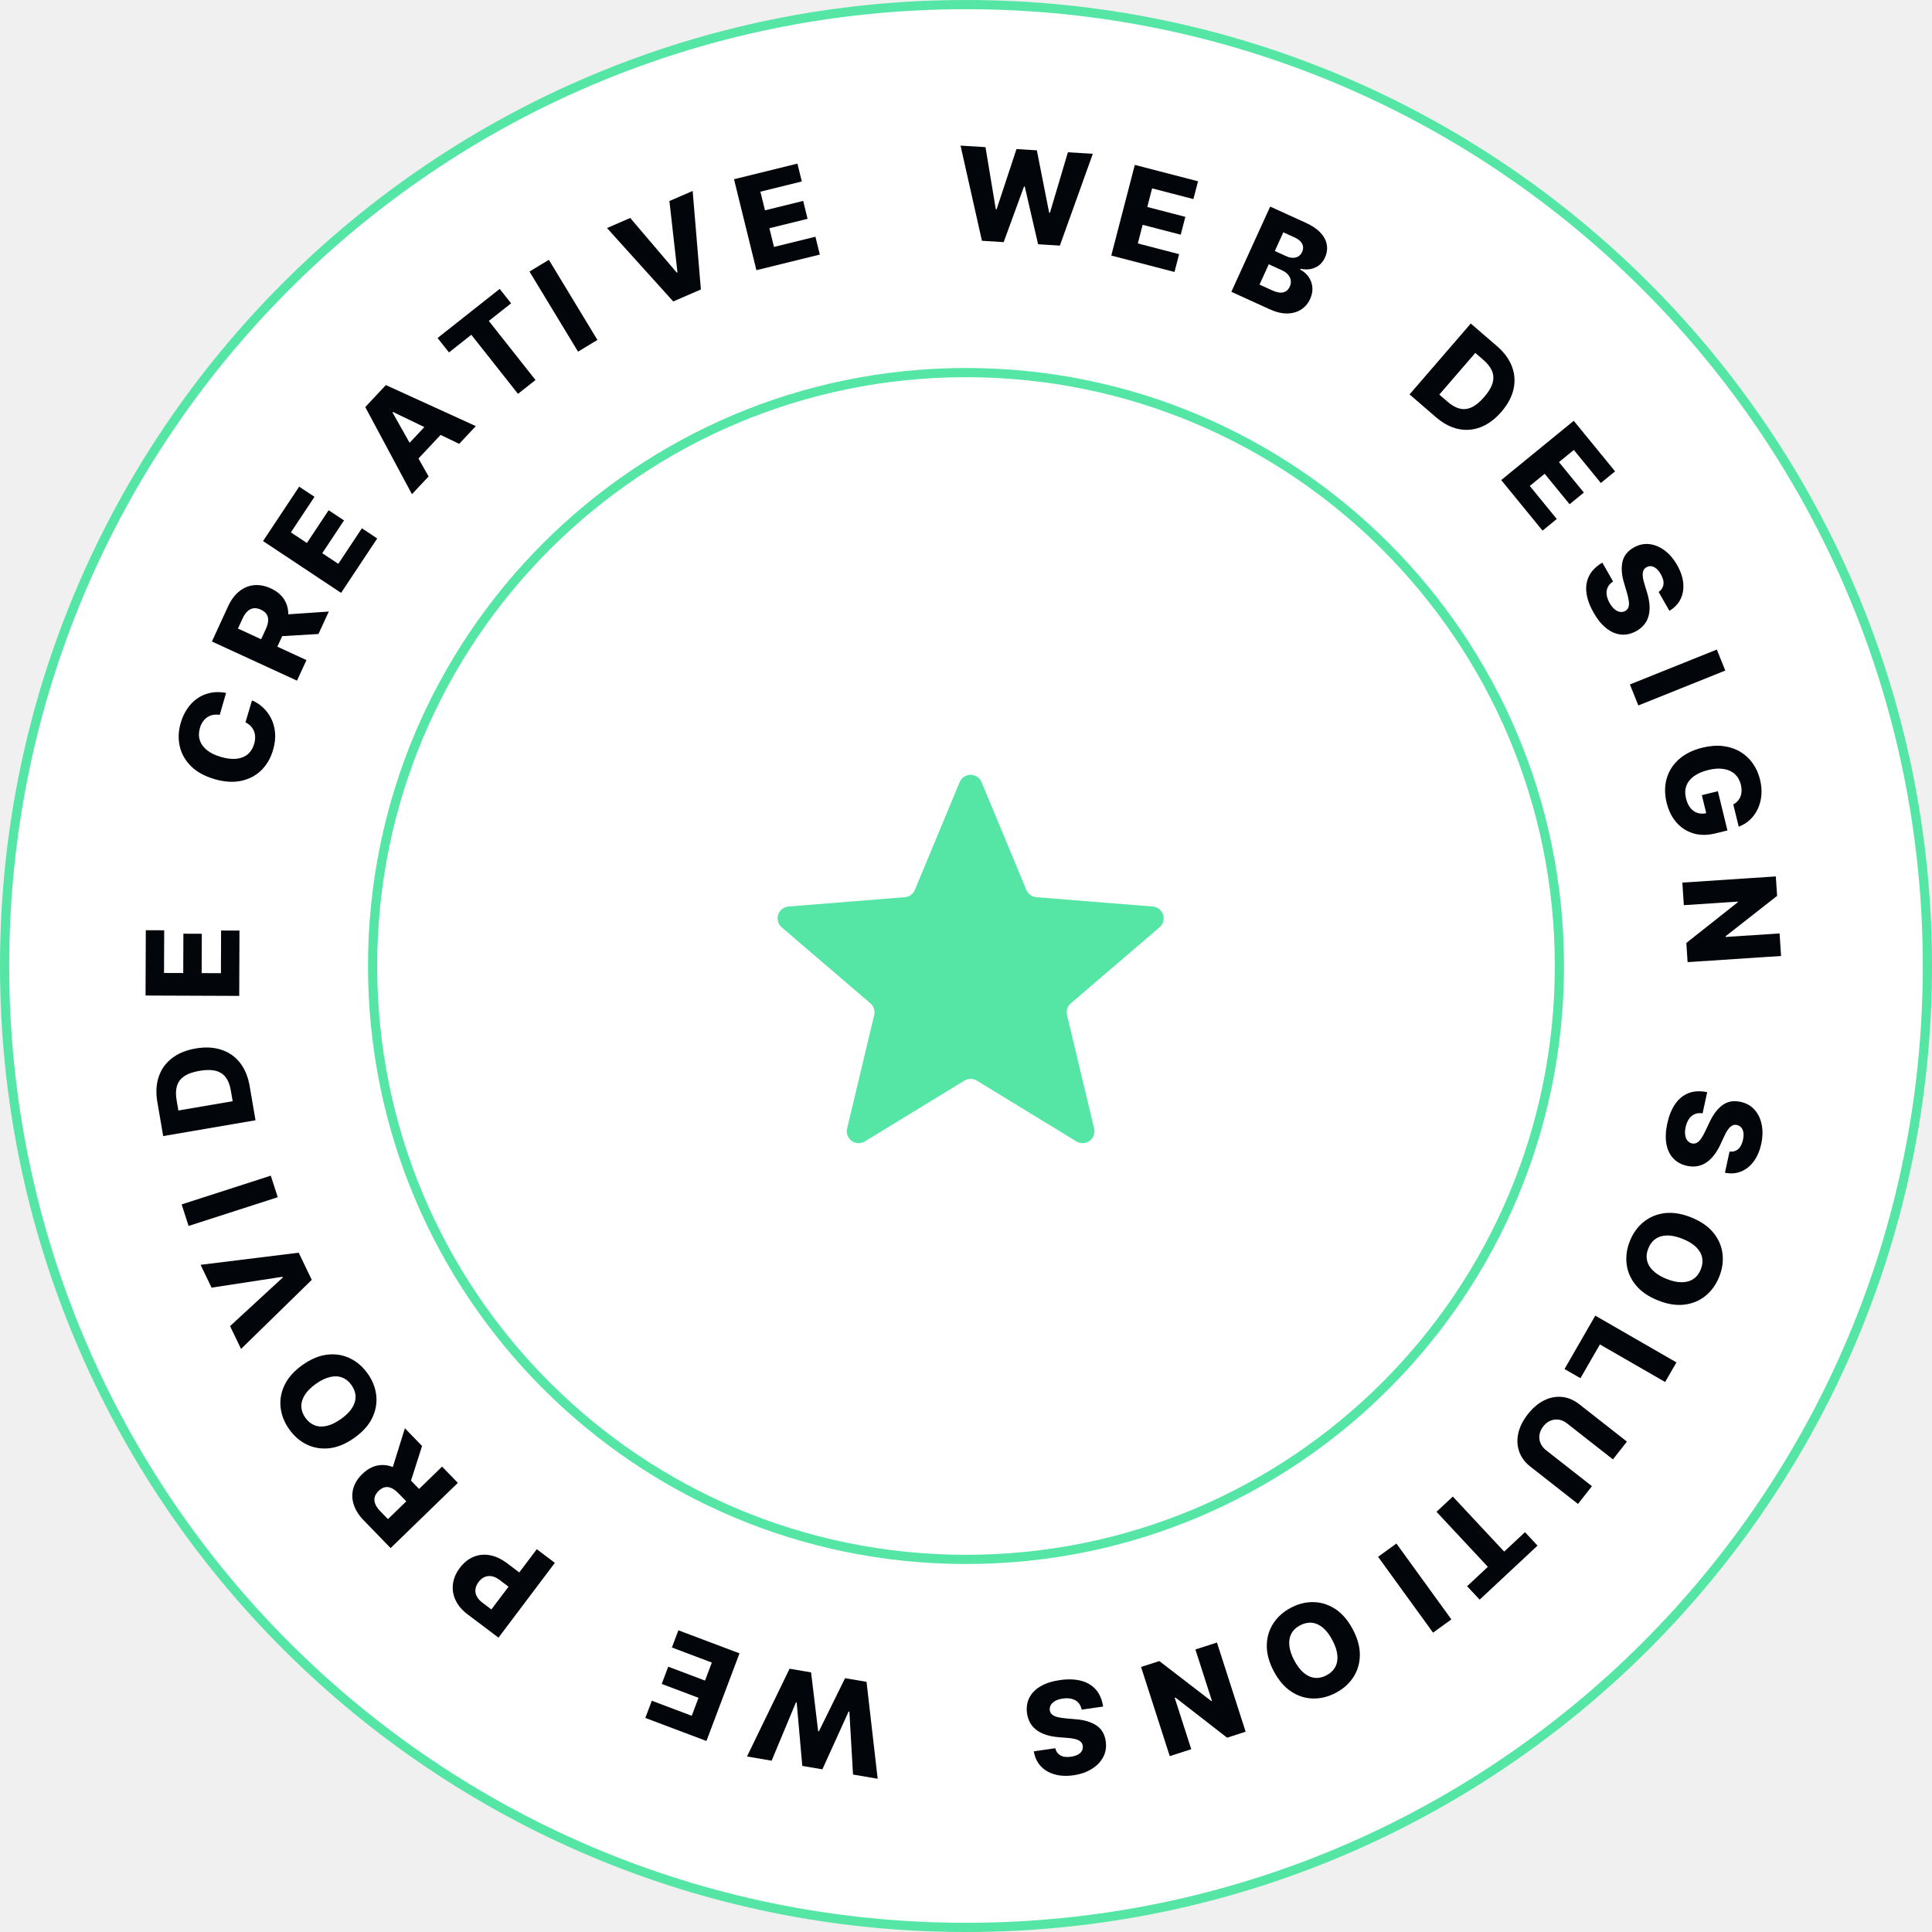
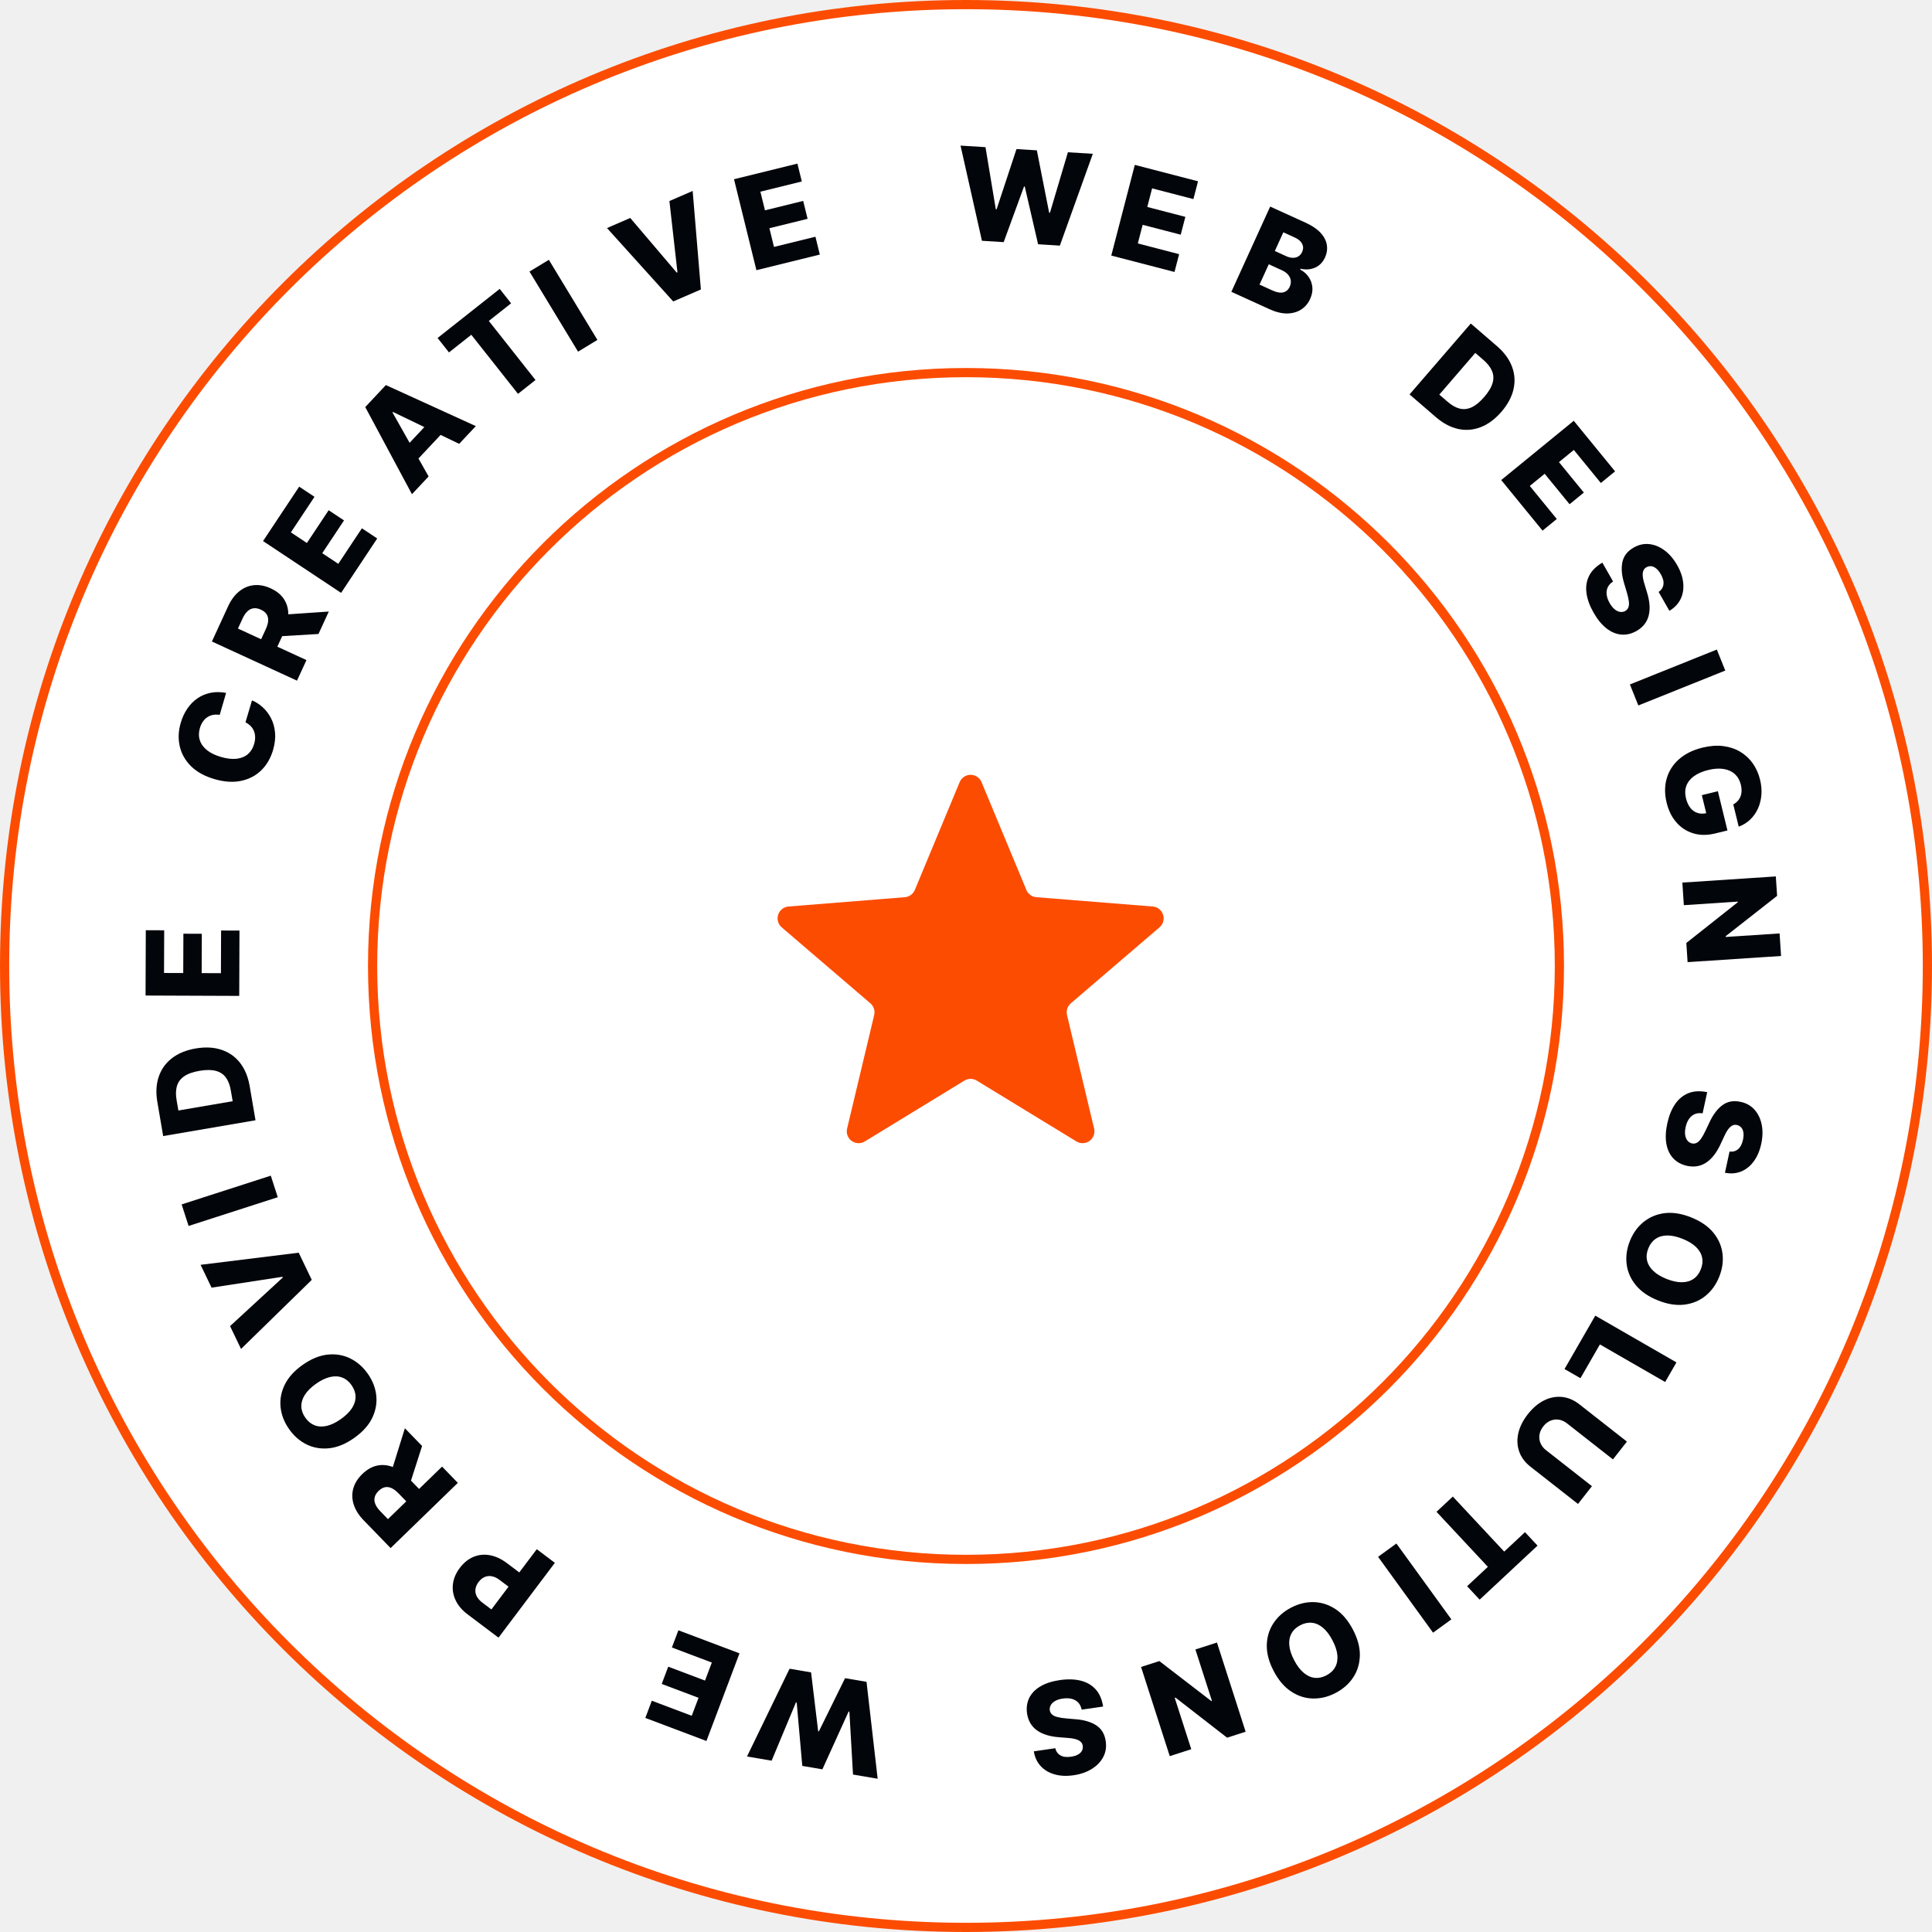
<svg xmlns="http://www.w3.org/2000/svg" width="165" height="165" viewBox="0 0 165 165" fill="none">
-   <circle cx="82.5" cy="82.5" r="82.107" fill="white" stroke="#55E6A5" stroke-width="0.786" />
-   <circle cx="82.5" cy="82.5" r="50.679" stroke="#55E6A5" stroke-width="0.786" />
+   <circle cx="82.5" cy="82.5" r="82.107" fill="white" stroke="#fc4c02" stroke-width="0.786" />
+   <circle cx="82.5" cy="82.5" r="50.679" stroke="#fc4c02" stroke-width="0.786" />
  <path d="M74.005 143.635L74.956 151.912L72.85 151.553L72.541 146.183L72.475 146.172L70.235 151.108L68.518 150.815L68.041 145.404L67.976 145.393L65.9 150.369L63.797 150.011L67.432 142.515L69.269 142.828L69.875 147.853L69.936 147.863L72.172 143.323L74.005 143.635Z" fill="#02050A" />
  <path d="M63.156 141.202L60.332 148.687L55.113 146.718L55.667 145.249L59.077 146.535L59.657 145L56.513 143.814L57.069 142.341L60.212 143.527L60.793 141.989L57.383 140.702L57.937 139.233L63.156 141.202Z" fill="#02050A" />
  <path d="M47.388 133.471L42.574 139.861L39.934 137.872C39.456 137.512 39.114 137.107 38.907 136.658C38.697 136.21 38.623 135.748 38.684 135.273C38.744 134.799 38.94 134.343 39.27 133.904C39.602 133.463 39.99 133.15 40.432 132.965C40.871 132.781 41.337 132.732 41.829 132.819C42.321 132.906 42.811 133.134 43.3 133.502L44.929 134.729L44.012 135.946L42.67 134.935C42.438 134.76 42.212 134.654 41.995 134.617C41.776 134.579 41.571 134.602 41.38 134.687C41.188 134.774 41.018 134.915 40.871 135.11C40.722 135.308 40.634 135.509 40.607 135.713C40.578 135.92 40.613 136.123 40.712 136.321C40.81 136.519 40.975 136.705 41.206 136.879L41.967 137.452L45.843 132.308L47.388 133.471Z" fill="#02050A" />
  <path d="M39.102 126.642L33.36 132.212L31.059 129.84C30.642 129.411 30.36 128.964 30.212 128.502C30.061 128.039 30.046 127.583 30.169 127.134C30.29 126.686 30.547 126.272 30.939 125.891C31.337 125.505 31.76 125.264 32.207 125.167C32.652 125.073 33.103 125.114 33.559 125.293C34.013 125.473 34.452 125.781 34.876 126.219L36.331 127.718L35.238 128.779L34.033 127.537C33.83 127.328 33.633 127.18 33.443 127.092C33.249 127.004 33.061 126.978 32.878 127.014C32.693 127.052 32.512 127.157 32.334 127.329C32.157 127.502 32.046 127.68 32.001 127.866C31.953 128.053 31.97 128.246 32.05 128.444C32.128 128.644 32.267 128.848 32.469 129.055L33.132 129.739L37.755 125.254L39.102 126.642ZM33.342 125.955L34.578 121.979L36.047 123.493L34.783 127.441L33.342 125.955Z" fill="#02050A" />
  <path d="M25.844 116.568C26.563 116.06 27.27 115.767 27.965 115.69C28.66 115.614 29.305 115.719 29.898 116.008C30.489 116.295 30.992 116.73 31.405 117.315C31.82 117.902 32.063 118.523 32.134 119.177C32.205 119.832 32.089 120.474 31.787 121.102C31.481 121.73 30.97 122.297 30.253 122.804C29.535 123.312 28.828 123.605 28.135 123.684C27.44 123.761 26.796 123.656 26.205 123.37C25.613 123.083 25.11 122.647 24.695 122.06C24.281 121.475 24.038 120.856 23.965 120.203C23.891 119.547 24.006 118.905 24.31 118.275C24.614 117.645 25.126 117.076 25.844 116.568ZM26.985 118.182C26.56 118.483 26.244 118.797 26.036 119.126C25.827 119.453 25.726 119.782 25.735 120.114C25.742 120.444 25.856 120.766 26.079 121.081C26.3 121.394 26.566 121.609 26.876 121.728C27.186 121.847 27.531 121.863 27.91 121.776C28.288 121.688 28.689 121.494 29.114 121.193C29.54 120.892 29.857 120.579 30.066 120.252C30.274 119.923 30.374 119.593 30.365 119.261C30.357 118.929 30.242 118.606 30.021 118.294C29.799 117.979 29.533 117.763 29.224 117.647C28.914 117.528 28.57 117.513 28.192 117.601C27.813 117.688 27.411 117.881 26.985 118.182Z" fill="#02050A" />
  <path d="M19.648 113.255L24.153 109.103L24.124 109.043L18.068 109.97L17.131 108.02L25.51 106.985L26.626 109.305L20.586 115.205L19.648 113.255Z" fill="#02050A" />
  <path d="M15.513 102.861L23.127 100.406L23.721 102.246L16.107 104.701L15.513 102.861Z" fill="#02050A" />
  <path d="M21.323 92.76L21.822 95.675L13.936 97.025L13.438 94.114C13.301 93.311 13.34 92.592 13.556 91.958C13.77 91.322 14.145 90.795 14.681 90.378C15.215 89.962 15.891 89.684 16.71 89.543C17.531 89.403 18.264 89.44 18.909 89.655C19.553 89.867 20.082 90.237 20.498 90.766C20.911 91.295 21.186 91.96 21.323 92.76ZM19.871 94.047L19.71 93.112C19.635 92.67 19.497 92.31 19.295 92.03C19.091 91.748 18.806 91.557 18.441 91.459C18.072 91.358 17.604 91.356 17.037 91.453C16.47 91.55 16.032 91.707 15.723 91.924C15.411 92.141 15.207 92.418 15.111 92.754C15.013 93.088 15.002 93.481 15.079 93.932L15.235 94.841L19.871 94.047Z" fill="#02050A" />
  <path d="M20.431 85.053L12.431 85.022L12.452 79.444L14.023 79.45L14.009 83.095L15.649 83.101L15.662 79.742L17.236 79.748L17.223 83.107L18.868 83.114L18.882 79.469L20.452 79.475L20.431 85.053Z" fill="#02050A" />
  <path d="M19.31 59.176L18.765 61.052C18.566 61.021 18.377 61.022 18.199 61.054C18.022 61.087 17.859 61.151 17.712 61.247C17.565 61.342 17.438 61.469 17.329 61.628C17.219 61.783 17.134 61.965 17.073 62.175C16.964 62.548 16.962 62.896 17.067 63.219C17.171 63.54 17.375 63.822 17.678 64.068C17.982 64.311 18.379 64.503 18.869 64.645C19.379 64.793 19.828 64.845 20.215 64.8C20.601 64.752 20.919 64.621 21.172 64.407C21.422 64.189 21.6 63.898 21.706 63.533C21.765 63.328 21.793 63.134 21.789 62.951C21.786 62.766 21.753 62.595 21.69 62.438C21.625 62.278 21.532 62.136 21.411 62.011C21.288 61.884 21.139 61.777 20.964 61.69L21.52 59.818C21.85 59.949 22.157 60.145 22.439 60.406C22.722 60.665 22.958 60.976 23.148 61.34C23.335 61.704 23.449 62.114 23.49 62.57C23.532 63.025 23.476 63.515 23.323 64.043C23.121 64.738 22.788 65.317 22.323 65.778C21.856 66.237 21.283 66.539 20.603 66.686C19.923 66.833 19.162 66.784 18.319 66.54C17.474 66.294 16.804 65.925 16.31 65.432C15.816 64.939 15.496 64.373 15.351 63.734C15.206 63.095 15.232 62.434 15.43 61.752C15.565 61.286 15.755 60.875 16 60.518C16.242 60.16 16.531 59.866 16.866 59.638C17.198 59.409 17.57 59.253 17.982 59.169C18.394 59.085 18.837 59.088 19.31 59.176Z" fill="#02050A" />
  <path d="M25.365 58.13L18.098 54.787L19.479 51.785C19.729 51.24 20.044 50.816 20.422 50.511C20.799 50.203 21.219 50.025 21.682 49.977C22.143 49.929 22.622 50.019 23.119 50.247C23.623 50.479 24 50.786 24.252 51.168C24.5 51.549 24.624 51.985 24.622 52.474C24.619 52.962 24.489 53.483 24.234 54.037L23.361 55.935L21.977 55.299L22.7 53.727C22.822 53.462 22.89 53.225 22.903 53.016C22.914 52.803 22.87 52.618 22.771 52.461C22.669 52.302 22.506 52.171 22.281 52.068C22.056 51.964 21.849 51.925 21.66 51.95C21.469 51.973 21.295 52.058 21.139 52.204C20.98 52.349 20.841 52.553 20.72 52.816L20.322 53.681L26.173 56.374L25.365 58.13ZM23.926 52.511L28.081 52.229L27.199 54.145L23.061 54.391L23.926 52.511Z" fill="#02050A" />
  <path d="M29.131 50.634L22.465 46.209L25.551 41.562L26.859 42.43L24.843 45.467L26.21 46.374L28.068 43.575L29.38 44.446L27.522 47.245L28.892 48.154L30.907 45.118L32.216 45.987L29.131 50.634Z" fill="#02050A" />
  <path d="M36.605 40.691L35.183 42.206L31.194 34.765L32.955 32.887L40.637 36.391L39.215 37.907L33.565 35.184L33.522 35.229L36.605 40.691ZM34.118 38.739L37.09 35.571L38.161 36.575L35.19 39.744L34.118 38.739Z" fill="#02050A" />
  <path d="M38.345 30.098L37.371 28.866L42.676 24.673L43.65 25.905L41.747 27.409L45.734 32.454L44.239 33.636L40.251 28.591L38.345 30.098Z" fill="#02050A" />
  <path d="M46.874 22.189L51.021 29.03L49.368 30.033L45.22 23.192L46.874 22.189Z" fill="#02050A" />
  <path d="M53.825 18.616L57.796 23.282L57.857 23.256L57.17 17.168L59.156 16.308L59.858 24.721L57.496 25.745L51.84 19.477L53.825 18.616Z" fill="#02050A" />
  <path d="M64.6 23.075L62.687 15.307L68.103 13.973L68.478 15.498L64.94 16.37L65.332 17.963L68.594 17.159L68.971 18.688L65.709 19.491L66.102 21.088L69.641 20.216L70.016 21.741L64.6 23.075Z" fill="#02050A" />
  <path d="M83.861 20.564L82.033 12.435L84.165 12.567L85.046 17.874L85.112 17.878L86.812 12.731L88.551 12.839L89.602 18.168L89.669 18.172L91.203 13.004L93.331 13.136L90.516 20.976L88.657 20.861L87.518 15.93L87.456 15.926L85.717 20.679L83.861 20.564Z" fill="#02050A" />
  <path d="M94.907 21.826L96.917 14.082L102.316 15.483L101.922 17.003L98.394 16.088L97.982 17.676L101.234 18.52L100.838 20.044L97.587 19.2L97.174 20.791L100.701 21.707L100.307 23.227L94.907 21.826Z" fill="#02050A" />
  <path d="M105.162 24.922L108.478 17.642L111.514 19.024C112.059 19.273 112.48 19.557 112.777 19.879C113.077 20.201 113.256 20.543 113.315 20.905C113.376 21.267 113.323 21.631 113.157 21.996C113.03 22.273 112.86 22.494 112.644 22.66C112.43 22.822 112.188 22.928 111.92 22.978C111.651 23.027 111.37 23.019 111.076 22.954L111.044 23.025C111.331 23.173 111.567 23.376 111.75 23.634C111.935 23.893 112.045 24.186 112.079 24.514C112.114 24.839 112.052 25.177 111.892 25.527C111.714 25.919 111.455 26.223 111.116 26.44C110.777 26.655 110.379 26.766 109.921 26.772C109.465 26.776 108.967 26.655 108.429 26.41L105.162 24.922ZM107.568 24.305L108.656 24.801C109.038 24.974 109.351 25.03 109.597 24.968C109.846 24.906 110.029 24.746 110.146 24.488C110.231 24.301 110.261 24.119 110.235 23.945C110.21 23.767 110.133 23.605 110.006 23.458C109.879 23.309 109.703 23.183 109.478 23.081L108.358 22.57L107.568 24.305ZM108.875 21.436L109.849 21.88C110.041 21.968 110.226 22.013 110.404 22.017C110.583 22.021 110.741 21.982 110.879 21.899C111.019 21.817 111.128 21.69 111.206 21.52C111.317 21.276 111.318 21.044 111.209 20.826C111.1 20.607 110.898 20.431 110.604 20.297L109.602 19.84L108.875 21.436Z" fill="#02050A" />
  <path d="M122.62 35.617L120.382 33.685L125.61 27.63L127.845 29.559C128.462 30.092 128.889 30.672 129.125 31.299C129.365 31.926 129.41 32.571 129.261 33.233C129.114 33.894 128.769 34.539 128.226 35.168C127.681 35.798 127.092 36.236 126.458 36.48C125.826 36.725 125.182 36.776 124.525 36.633C123.87 36.487 123.235 36.148 122.62 35.617ZM122.923 33.701L123.641 34.321C123.98 34.614 124.317 34.804 124.65 34.892C124.987 34.98 125.328 34.946 125.673 34.79C126.021 34.633 126.383 34.337 126.76 33.901C127.136 33.466 127.374 33.066 127.475 32.702C127.577 32.337 127.559 31.994 127.419 31.674C127.283 31.353 127.041 31.043 126.694 30.743L125.996 30.141L122.923 33.701Z" fill="#02050A" />
  <path d="M128.209 40.999L134.404 35.937L137.933 40.256L136.718 41.249L134.411 38.427L133.141 39.466L135.267 42.067L134.048 43.063L131.922 40.462L130.649 41.502L132.955 44.324L131.739 45.318L128.209 40.999Z" fill="#02050A" />
  <path d="M141.654 50.555C141.89 50.391 142.026 50.18 142.063 49.922C142.102 49.666 142.029 49.373 141.842 49.045C141.718 48.828 141.587 48.663 141.447 48.551C141.308 48.438 141.168 48.374 141.028 48.358C140.889 48.341 140.756 48.368 140.628 48.438C140.521 48.493 140.441 48.565 140.388 48.656C140.336 48.748 140.304 48.856 140.293 48.979C140.286 49.103 140.296 49.241 140.323 49.394C140.35 49.546 140.391 49.712 140.448 49.889L140.652 50.564C140.774 50.95 140.847 51.31 140.872 51.644C140.898 51.979 140.876 52.285 140.806 52.562C140.738 52.841 140.618 53.091 140.446 53.311C140.275 53.532 140.051 53.722 139.774 53.883C139.334 54.131 138.894 54.235 138.455 54.194C138.015 54.154 137.594 53.976 137.192 53.66C136.791 53.345 136.426 52.899 136.096 52.319C135.764 51.738 135.563 51.182 135.491 50.65C135.419 50.119 135.492 49.632 135.711 49.19C135.929 48.747 136.308 48.368 136.847 48.052L137.764 49.661C137.548 49.802 137.395 49.968 137.306 50.16C137.218 50.351 137.188 50.561 137.216 50.791C137.246 51.022 137.332 51.262 137.472 51.508C137.601 51.734 137.741 51.909 137.893 52.033C138.045 52.159 138.2 52.234 138.358 52.258C138.516 52.282 138.665 52.255 138.807 52.178C138.937 52.1 139.026 51.996 139.073 51.864C139.123 51.73 139.135 51.562 139.109 51.358C139.086 51.155 139.032 50.91 138.946 50.623L138.702 49.8C138.497 49.12 138.45 48.519 138.56 47.997C138.673 47.474 138.994 47.064 139.522 46.766C139.951 46.519 140.393 46.419 140.85 46.468C141.306 46.517 141.742 46.695 142.158 47.004C142.573 47.313 142.931 47.731 143.232 48.258C143.539 48.796 143.713 49.316 143.756 49.816C143.801 50.318 143.723 50.771 143.52 51.178C143.317 51.584 143.001 51.913 142.571 52.164L141.654 50.555Z" fill="#02050A" />
  <path d="M147.345 57.269L139.92 60.249L139.2 58.454L146.625 55.474L147.345 57.269Z" fill="#02050A" />
  <path d="M148.029 68.701C148.178 68.619 148.303 68.522 148.404 68.408C148.508 68.295 148.588 68.167 148.644 68.024C148.701 67.882 148.731 67.727 148.736 67.559C148.743 67.392 148.724 67.214 148.679 67.027C148.587 66.65 148.416 66.346 148.167 66.114C147.918 65.885 147.601 65.739 147.215 65.675C146.832 65.61 146.393 65.638 145.897 65.759C145.398 65.881 144.991 66.056 144.674 66.287C144.358 66.516 144.141 66.791 144.023 67.109C143.904 67.427 143.893 67.781 143.988 68.171C144.072 68.515 144.199 68.792 144.368 69.003C144.54 69.216 144.745 69.359 144.983 69.432C145.221 69.505 145.48 69.508 145.761 69.439L145.804 69.799L145.343 67.909L146.713 67.574L147.531 70.925L146.502 71.176C145.806 71.346 145.175 71.343 144.606 71.168C144.039 70.996 143.56 70.684 143.168 70.232C142.777 69.784 142.5 69.225 142.337 68.557C142.156 67.816 142.158 67.125 142.343 66.485C142.527 65.845 142.878 65.296 143.396 64.837C143.917 64.378 144.587 64.048 145.407 63.848C146.044 63.693 146.633 63.65 147.172 63.719C147.714 63.788 148.199 63.95 148.626 64.205C149.053 64.463 149.41 64.794 149.696 65.198C149.983 65.606 150.19 66.069 150.316 66.587C150.426 67.037 150.464 67.472 150.429 67.891C150.395 68.312 150.297 68.7 150.135 69.056C149.973 69.414 149.753 69.727 149.474 69.993C149.196 70.259 148.869 70.462 148.493 70.602L148.029 68.701Z" fill="#02050A" />
  <path d="M152.11 81.644L144.127 82.17L144.019 80.533L148.417 77.052L148.414 77.002L143.806 77.305L143.679 75.376L151.662 74.85L151.771 76.51L147.379 79.955L147.383 80.021L151.983 79.718L152.11 81.644Z" fill="#02050A" />
  <path d="M147.709 98.347C147.994 98.382 148.236 98.315 148.435 98.148C148.636 97.983 148.776 97.717 148.856 97.348C148.909 97.103 148.921 96.893 148.892 96.716C148.864 96.539 148.802 96.398 148.708 96.293C148.616 96.187 148.499 96.118 148.357 96.085C148.241 96.054 148.133 96.055 148.033 96.087C147.933 96.121 147.837 96.18 147.747 96.265C147.659 96.352 147.574 96.462 147.492 96.593C147.41 96.725 147.331 96.876 147.255 97.045L146.957 97.684C146.789 98.053 146.603 98.37 146.399 98.635C146.195 98.903 145.974 99.116 145.737 99.275C145.5 99.437 145.244 99.543 144.969 99.593C144.695 99.643 144.401 99.635 144.087 99.57C143.594 99.461 143.197 99.244 142.897 98.921C142.596 98.597 142.402 98.184 142.314 97.68C142.225 97.178 142.251 96.602 142.392 95.95C142.533 95.296 142.754 94.747 143.055 94.303C143.357 93.859 143.736 93.546 144.194 93.362C144.652 93.179 145.187 93.15 145.8 93.274L145.409 95.084C145.153 95.044 144.929 95.067 144.735 95.15C144.541 95.233 144.378 95.37 144.247 95.56C144.114 95.752 144.018 95.987 143.958 96.265C143.903 96.519 143.891 96.743 143.921 96.936C143.951 97.132 144.016 97.291 144.117 97.414C144.219 97.537 144.348 97.617 144.505 97.654C144.653 97.683 144.789 97.665 144.913 97.598C145.039 97.532 145.16 97.415 145.277 97.245C145.396 97.079 145.519 96.861 145.646 96.59L146.014 95.814C146.316 95.171 146.682 94.692 147.112 94.377C147.545 94.063 148.058 93.971 148.65 94.102C149.134 94.204 149.53 94.425 149.837 94.766C150.145 95.107 150.35 95.531 150.454 96.038C150.557 96.546 150.545 97.096 150.416 97.689C150.286 98.295 150.069 98.798 149.766 99.199C149.466 99.603 149.104 99.888 148.682 100.056C148.26 100.223 147.805 100.256 147.317 100.156L147.709 98.347Z" fill="#02050A" />
  <path d="M141.596 111.06C140.779 110.734 140.149 110.3 139.706 109.758C139.263 109.217 139.002 108.619 138.921 107.964C138.84 107.312 138.932 106.653 139.197 105.988C139.464 105.32 139.853 104.779 140.364 104.363C140.875 103.948 141.476 103.696 142.168 103.607C142.86 103.523 143.614 103.643 144.429 103.969C145.247 104.295 145.877 104.728 146.321 105.267C146.764 105.808 147.026 106.405 147.107 107.058C147.189 107.71 147.096 108.37 146.829 109.037C146.564 109.702 146.177 110.243 145.668 110.66C145.159 111.079 144.557 111.332 143.863 111.419C143.169 111.506 142.413 111.387 141.596 111.06ZM142.329 109.225C142.813 109.418 143.249 109.512 143.638 109.508C144.026 109.506 144.357 109.411 144.631 109.223C144.904 109.038 145.112 108.766 145.255 108.408C145.397 108.053 145.434 107.713 145.364 107.388C145.295 107.063 145.121 106.765 144.842 106.493C144.563 106.225 144.181 105.994 143.697 105.8C143.214 105.607 142.778 105.512 142.39 105.514C142.001 105.518 141.67 105.614 141.396 105.802C141.122 105.99 140.914 106.261 140.772 106.617C140.629 106.975 140.592 107.315 140.663 107.638C140.732 107.962 140.906 108.259 141.186 108.528C141.465 108.799 141.846 109.031 142.329 109.225Z" fill="#02050A" />
  <path d="M136.243 112.361L143.175 116.354L142.21 118.029L136.638 114.82L134.977 117.704L133.616 116.921L136.243 112.361Z" fill="#02050A" />
  <path d="M135.958 126.925L134.767 128.444L130.706 125.26C130.237 124.892 129.916 124.459 129.743 123.963C129.571 123.468 129.547 122.946 129.67 122.397C129.795 121.849 130.065 121.311 130.479 120.783C130.899 120.248 131.359 119.854 131.861 119.603C132.365 119.353 132.877 119.253 133.397 119.303C133.919 119.355 134.414 119.565 134.884 119.933L138.944 123.117L137.751 124.638L133.823 121.558C133.605 121.387 133.375 121.283 133.131 121.244C132.885 121.207 132.647 121.236 132.415 121.333C132.184 121.43 131.979 121.592 131.801 121.819C131.623 122.047 131.515 122.283 131.478 122.529C131.439 122.776 131.467 123.015 131.562 123.245C131.656 123.474 131.812 123.674 132.029 123.845L135.958 126.925Z" fill="#02050A" />
  <path d="M130.239 130.854L131.311 132.002L126.368 136.616L125.296 135.468L127.069 133.813L122.682 129.112L124.076 127.812L128.463 132.512L130.239 130.854Z" fill="#02050A" />
  <path d="M122.388 139.436L117.693 132.958L119.259 131.823L123.953 138.301L122.388 139.436Z" fill="#02050A" />
  <path d="M108.783 142.722C108.372 141.943 108.175 141.204 108.189 140.505C108.204 139.806 108.393 139.181 108.756 138.63C109.117 138.081 109.615 137.64 110.248 137.306C110.884 136.971 111.532 136.811 112.19 136.827C112.849 136.842 113.47 137.04 114.053 137.422C114.635 137.807 115.131 138.388 115.54 139.164C115.95 139.943 116.149 140.681 116.137 141.379C116.122 142.079 115.934 142.703 115.573 143.252C115.212 143.801 114.713 144.243 114.077 144.578C113.444 144.912 112.798 145.072 112.141 145.059C111.481 145.048 110.859 144.85 110.275 144.466C109.69 144.082 109.193 143.501 108.783 142.722ZM110.532 141.801C110.774 142.262 111.045 142.617 111.344 142.866C111.64 143.116 111.954 143.258 112.284 143.293C112.612 143.329 112.947 143.258 113.288 143.078C113.626 142.9 113.875 142.665 114.033 142.372C114.191 142.08 114.252 141.741 114.216 141.353C114.178 140.967 114.037 140.544 113.794 140.083C113.552 139.622 113.282 139.267 112.986 139.017C112.687 138.768 112.372 138.626 112.042 138.591C111.712 138.556 111.377 138.628 111.038 138.806C110.697 138.986 110.449 139.221 110.293 139.512C110.135 139.804 110.075 140.143 110.113 140.529C110.149 140.916 110.289 141.34 110.532 141.801Z" fill="#02050A" />
  <path d="M99.901 149.98L97.451 142.364L99.013 141.862L103.457 145.282L103.506 145.267L102.092 140.871L103.933 140.279L106.382 147.895L104.798 148.405L100.39 144.981L100.326 145.001L101.738 149.389L99.901 149.98Z" fill="#02050A" />
  <path d="M90.126 149.305C90.193 149.585 90.339 149.789 90.566 149.917C90.79 150.047 91.089 150.085 91.463 150.031C91.71 149.995 91.911 149.933 92.067 149.845C92.223 149.756 92.333 149.65 92.399 149.524C92.466 149.401 92.49 149.268 92.472 149.123C92.46 149.004 92.421 148.903 92.356 148.82C92.289 148.738 92.2 148.669 92.09 148.614C91.977 148.562 91.845 148.521 91.693 148.49C91.541 148.459 91.372 148.438 91.186 148.425L90.483 148.369C90.079 148.341 89.718 148.278 89.398 148.179C89.076 148.081 88.799 147.949 88.567 147.783C88.332 147.617 88.144 147.414 88.001 147.174C87.858 146.934 87.763 146.656 87.714 146.339C87.644 145.839 87.708 145.392 87.906 144.997C88.104 144.603 88.424 144.276 88.865 144.017C89.304 143.759 89.854 143.582 90.513 143.486C91.176 143.39 91.767 143.406 92.288 143.533C92.809 143.66 93.236 143.906 93.568 144.271C93.9 144.636 94.114 145.127 94.212 145.745L92.379 146.01C92.327 145.757 92.228 145.555 92.082 145.402C91.936 145.25 91.751 145.145 91.527 145.088C91.3 145.031 91.047 145.023 90.766 145.064C90.508 145.101 90.294 145.168 90.124 145.264C89.951 145.36 89.825 145.477 89.745 145.615C89.665 145.753 89.635 145.902 89.655 146.062C89.68 146.211 89.745 146.332 89.85 146.424C89.956 146.52 90.109 146.592 90.308 146.642C90.505 146.695 90.753 146.734 91.051 146.759L91.906 146.833C92.615 146.891 93.192 147.066 93.637 147.359C94.082 147.655 94.347 148.104 94.432 148.705C94.505 149.194 94.436 149.642 94.224 150.049C94.012 150.456 93.686 150.797 93.247 151.071C92.808 151.345 92.288 151.526 91.688 151.613C91.075 151.702 90.527 151.675 90.046 151.531C89.562 151.391 89.169 151.152 88.864 150.814C88.56 150.477 88.37 150.063 88.293 149.571L90.126 149.305Z" fill="#02050A" />
-   <path d="M81.957 66.8C82.033 66.614 82.162 66.456 82.329 66.344C82.496 66.232 82.692 66.172 82.893 66.172C83.094 66.172 83.29 66.232 83.457 66.344C83.623 66.456 83.753 66.614 83.829 66.8L87.656 76.003C87.727 76.175 87.845 76.324 87.996 76.434C88.147 76.544 88.325 76.609 88.511 76.624L98.447 77.42C99.345 77.492 99.709 78.614 99.025 79.199L91.455 85.685C91.313 85.806 91.208 85.963 91.15 86.14C91.092 86.317 91.084 86.507 91.127 86.688L93.441 96.384C93.487 96.579 93.475 96.782 93.406 96.97C93.337 97.158 93.213 97.32 93.051 97.438C92.889 97.556 92.696 97.623 92.496 97.63C92.297 97.638 92.099 97.587 91.928 97.482L83.421 92.288C83.262 92.191 83.079 92.139 82.893 92.139C82.707 92.139 82.524 92.191 82.365 92.288L73.858 97.484C73.687 97.589 73.489 97.64 73.289 97.632C73.09 97.624 72.897 97.557 72.735 97.44C72.573 97.322 72.449 97.159 72.38 96.972C72.311 96.784 72.299 96.58 72.345 96.386L74.659 86.688C74.702 86.507 74.694 86.317 74.636 86.14C74.578 85.963 74.473 85.806 74.331 85.685L66.761 79.199C66.61 79.069 66.5 78.897 66.446 78.704C66.392 78.511 66.397 78.307 66.458 78.117C66.52 77.927 66.637 77.76 66.793 77.635C66.95 77.511 67.14 77.436 67.339 77.42L77.275 76.624C77.461 76.609 77.639 76.544 77.79 76.434C77.941 76.324 78.059 76.175 78.13 76.003L81.957 66.8Z" fill="#55E6A5" />
+   <path d="M81.957 66.8C82.033 66.614 82.162 66.456 82.329 66.344C82.496 66.232 82.692 66.172 82.893 66.172C83.094 66.172 83.29 66.232 83.457 66.344C83.623 66.456 83.753 66.614 83.829 66.8L87.656 76.003C87.727 76.175 87.845 76.324 87.996 76.434C88.147 76.544 88.325 76.609 88.511 76.624L98.447 77.42C99.345 77.492 99.709 78.614 99.025 79.199L91.455 85.685C91.313 85.806 91.208 85.963 91.15 86.14C91.092 86.317 91.084 86.507 91.127 86.688L93.441 96.384C93.487 96.579 93.475 96.782 93.406 96.97C93.337 97.158 93.213 97.32 93.051 97.438C92.889 97.556 92.696 97.623 92.496 97.63C92.297 97.638 92.099 97.587 91.928 97.482L83.421 92.288C83.262 92.191 83.079 92.139 82.893 92.139C82.707 92.139 82.524 92.191 82.365 92.288L73.858 97.484C73.687 97.589 73.489 97.64 73.289 97.632C73.09 97.624 72.897 97.557 72.735 97.44C72.573 97.322 72.449 97.159 72.38 96.972C72.311 96.784 72.299 96.58 72.345 96.386L74.659 86.688C74.702 86.507 74.694 86.317 74.636 86.14C74.578 85.963 74.473 85.806 74.331 85.685L66.761 79.199C66.61 79.069 66.5 78.897 66.446 78.704C66.392 78.511 66.397 78.307 66.458 78.117C66.52 77.927 66.637 77.76 66.793 77.635C66.95 77.511 67.14 77.436 67.339 77.42L77.275 76.624C77.461 76.609 77.639 76.544 77.79 76.434C77.941 76.324 78.059 76.175 78.13 76.003L81.957 66.8Z" fill="#fc4c02" />
</svg>
